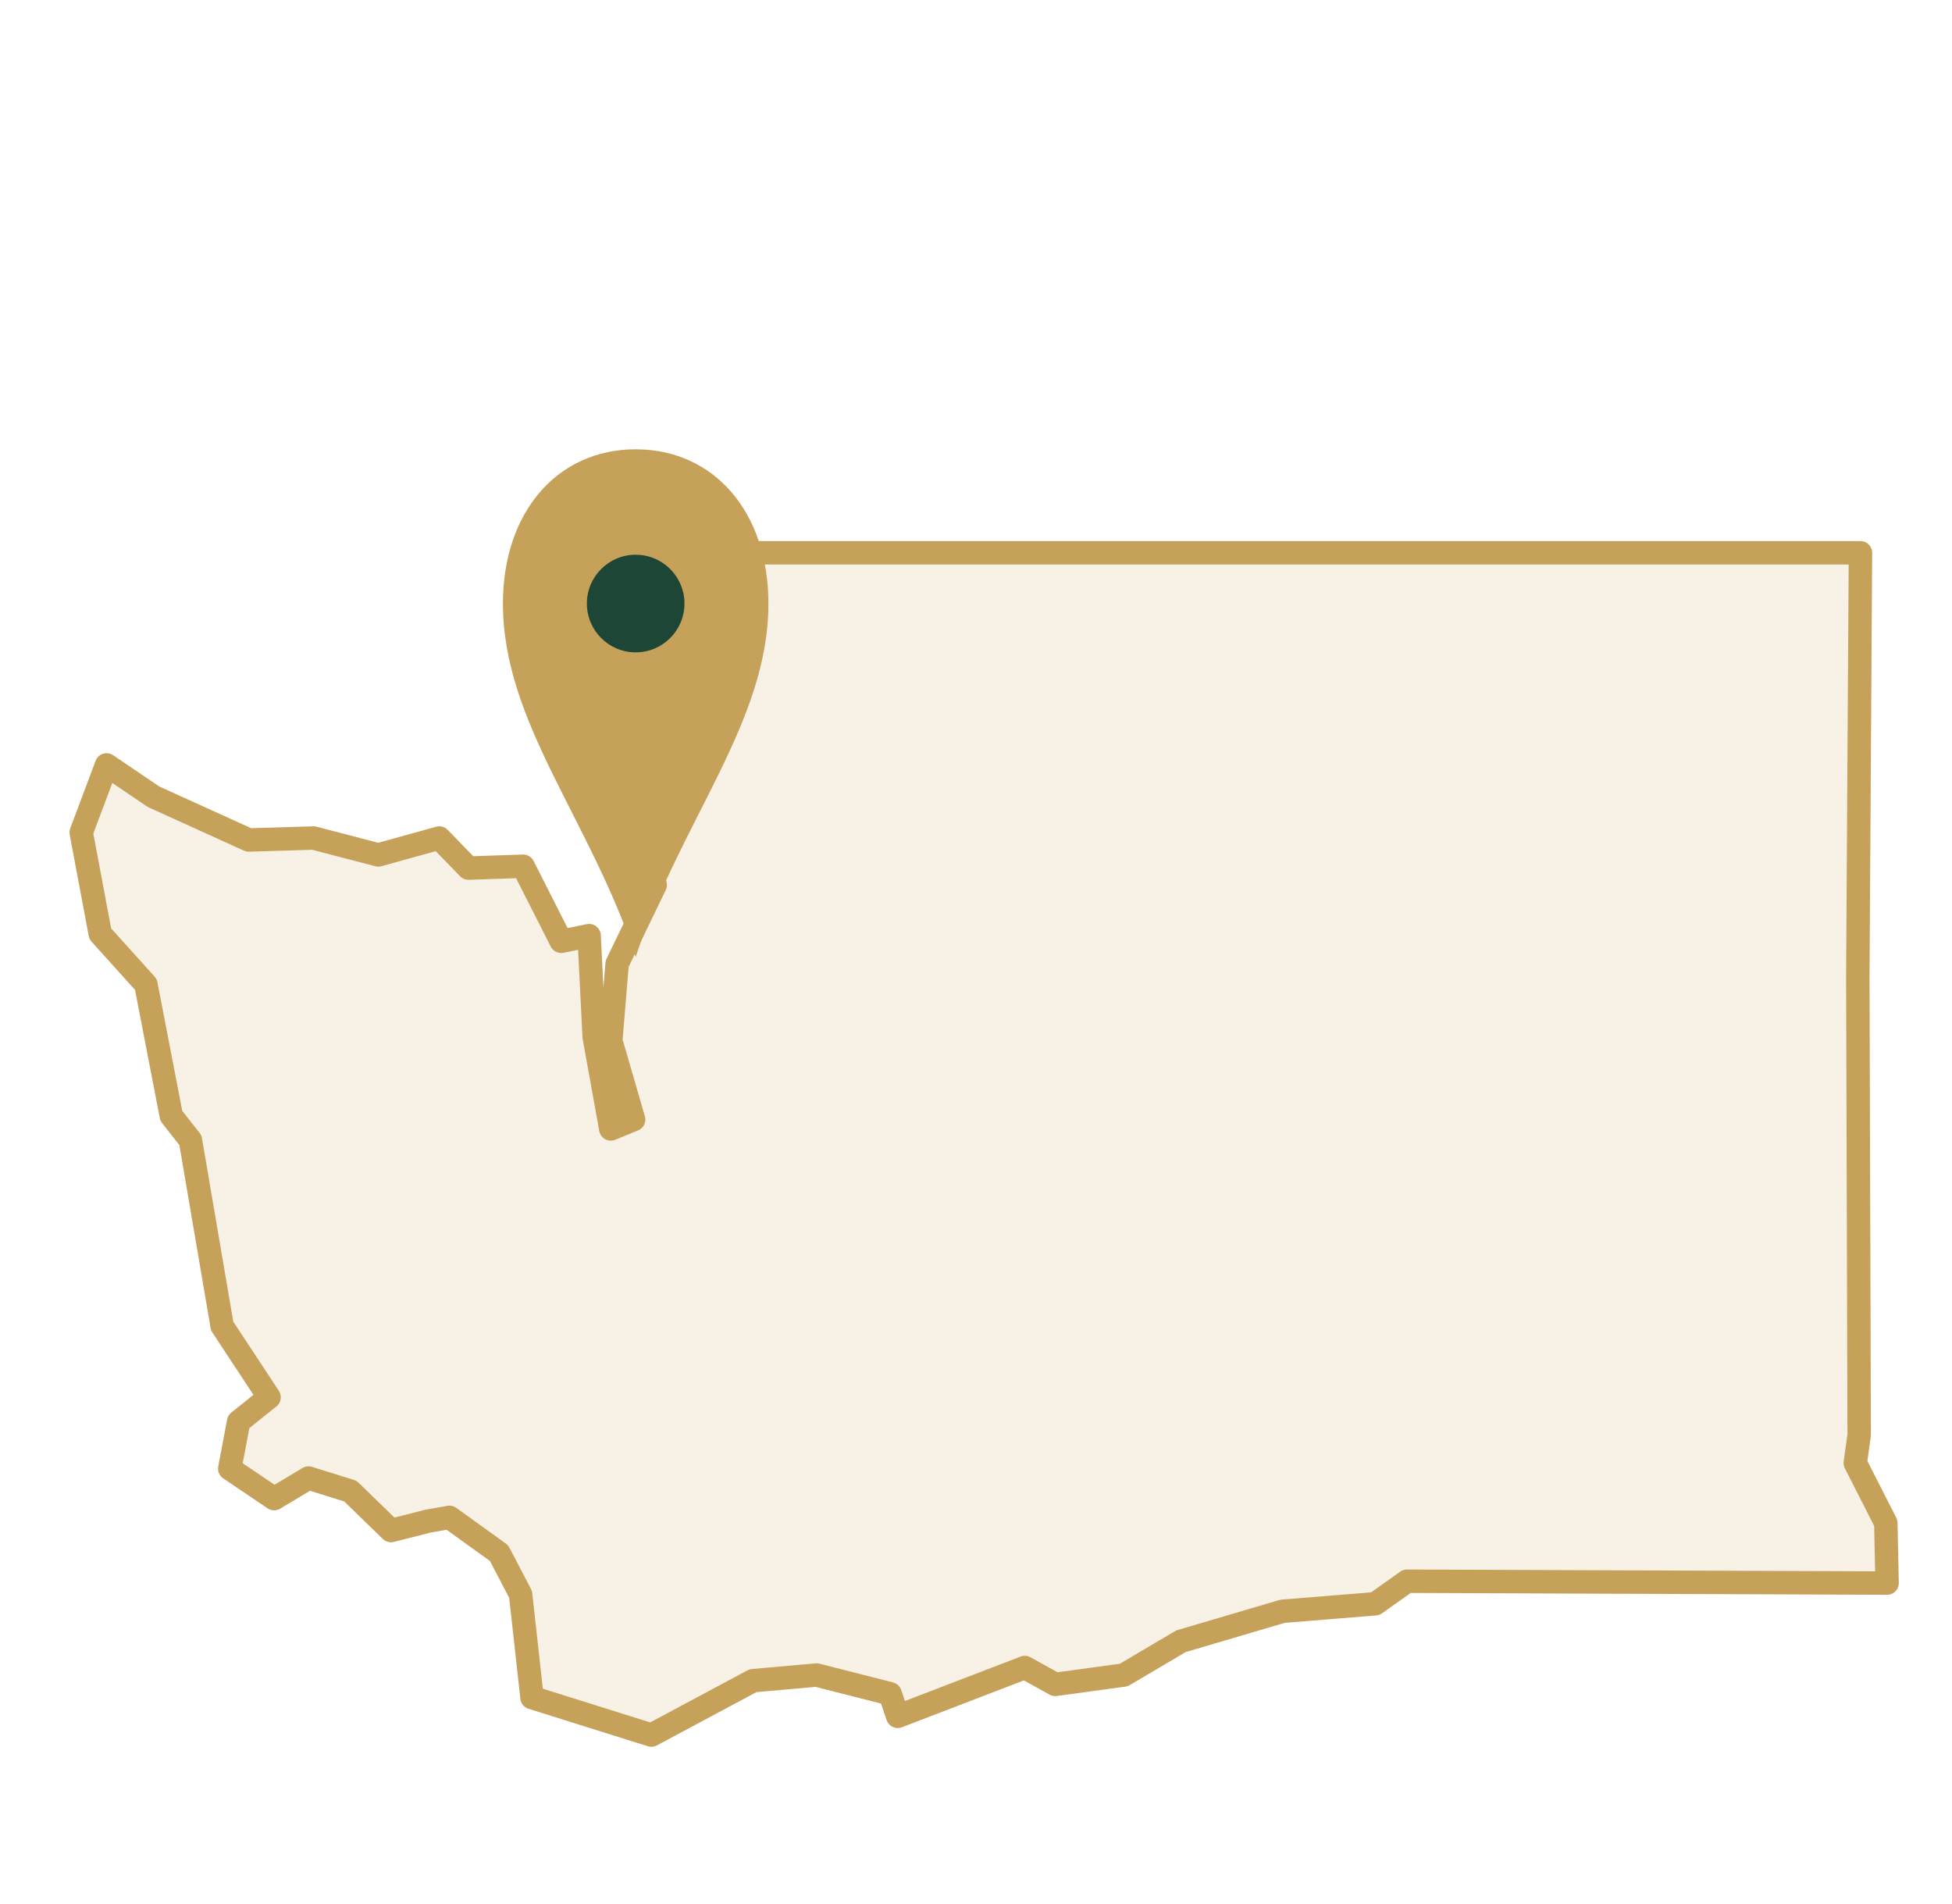
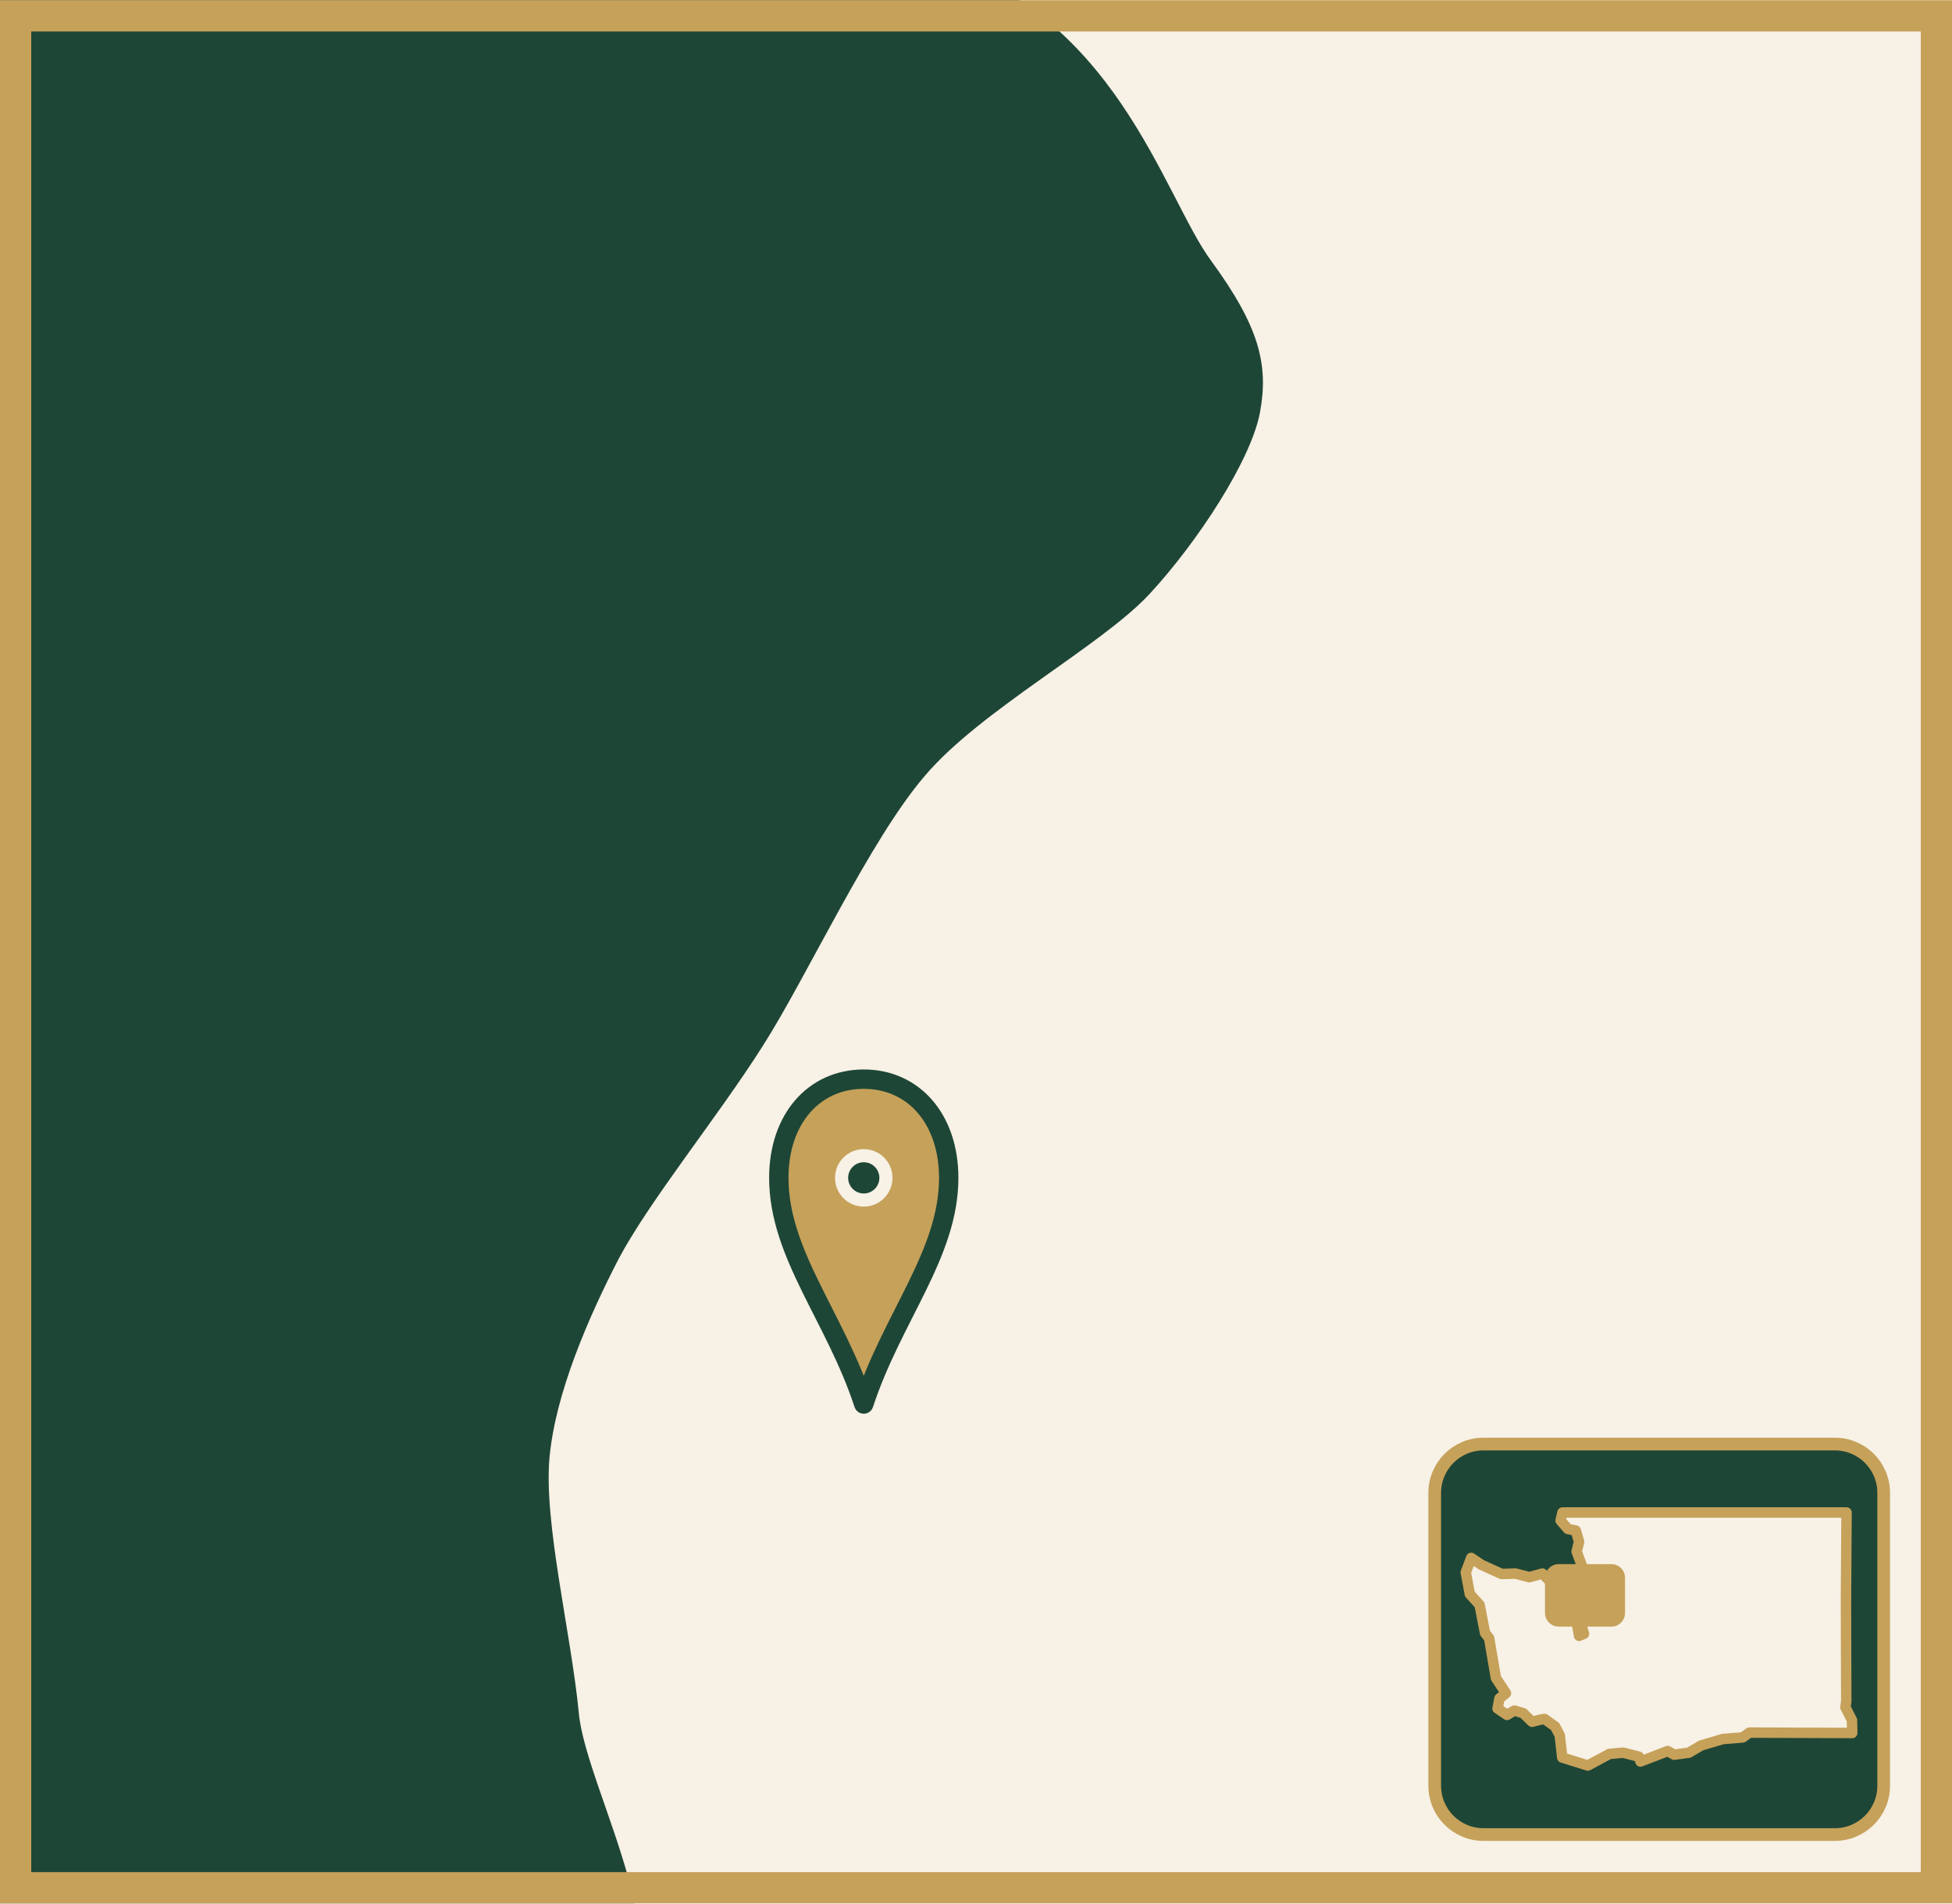
<svg xmlns="http://www.w3.org/2000/svg" viewBox="0 0 200 194.95" width="1200" height="1170">
-   <path fill="#f7f1e6" stroke="#c6a15a" stroke-width="2.4" stroke-linejoin="round" d="M190.62,56.60 190.35,100.05 190.49,146.96 190.09,149.84 193.22,155.99 193.35,162.14 144.16,161.95 140.91,164.26 131.41,165.03 121.00,168.10 115.14,171.56 108.12,172.52 105.00,170.79 91.98,175.79 91.20,173.48 83.66,171.56 77.15,172.14 66.74,177.71 54.51,173.87 53.34,163.30 51.13,159.07 46.05,155.41 43.84,155.80 40.06,156.76 35.90,152.72 31.61,151.38 28.09,153.49 23.54,150.42 24.45,145.61 27.57,143.11 22.76,135.81 19.51,116.77 17.55,114.28 14.95,100.82 10.27,95.63 8.32,85.25 10.92,78.33 15.73,81.59 25.49,86.02 32.13,85.82 38.76,87.55 45.01,85.82 48.00,88.90 53.60,88.71 57.50,96.40 60.36,95.82 60.88,106.20 62.58,115.62 64.92,114.66 62.58,106.59 63.23,98.70 67.13,90.63 64.01,87.36 63.75,81.59 61.40,75.25 62.58,70.64 61.01,65.25 57.24,64.49 53.73,60.45 54.64,56.60Z" />
-   <g transform="translate(65.13 98.0)">
-     <path fill="#c6a15a" d="M0,0 C-4.6,-14 -13.6,-24 -13.6,-36.2 C-13.6,-45.6 -8,-52 0,-52 C8,-52 13.6,-45.6 13.6,-36.2 C13.6,-24 4.6,-14 0,0 Z" />
-     <circle cx="0" cy="-36.2" r="5" fill="#1e4636" />
+   <defs>
+     <clipPath id="card">
+       <rect width="200" height="194.95" />
+     </clipPath>
+   </defs>
+   <g clip-path="url(#card)">
+     <rect width="200" height="194.95" fill="#f7f1e6" />
+     <path fill="#1e4636" d="M94.8,-4.2 C114.2,0.7 119.2,20.1 124.1,26.7 C129.0,33.4 130.0,37.3 129.1,42.2 C128.2,47.1 122.7,55.5 117.8,60.8 C112.9,66.1 100.5,72.7 94.8,79.4 C89.1,86.0 82.6,100.2 78.1,107.2 C73.6,114.3 66.6,122.9 63.4,128.9 C60.3,134.9 56.9,142.7 56.3,149.3 C55.7,156.0 58.5,167.2 59.3,175.4 C60.0,183.5 71.5,202.4 61.4,206.3 C51.2,210.3 -1.5,233.6 -12.0,202.9 C-22.5,172.3 -27.3,21.6 -12.0,-8.0 C3.3,-37.6 75.4,-9.2 94.8,-4.2 Z" />
+     <g transform="translate(147.0 147.9)">
+       <rect width="46.0" height="40.0" rx="5" fill="#1e4636" stroke="#c6a15a" stroke-width="1.3" />
+       <path fill="#f7f1e6" stroke="#c6a15a" stroke-width="5" stroke-linejoin="round" transform="translate(1.4 -5.1) scale(0.214)" d="M190.62,56.60 190.35,100.05 190.49,146.96 190.09,149.84 193.22,155.99 193.35,162.14 144.16,161.95 140.91,164.26 131.41,165.03 121.00,168.10 115.14,171.56 108.12,172.52 105.00,170.79 91.98,175.79 91.20,173.48 83.66,171.56 77.15,172.14 66.74,177.71 54.51,173.87 53.34,163.30 51.13,159.07 46.05,155.41 43.84,155.80 40.06,156.76 35.90,152.72 31.61,151.38 28.09,153.49 23.54,150.42 24.45,145.61 27.57,143.11 22.76,135.81 19.51,116.77 17.55,114.28 14.95,100.82 10.27,95.63 8.32,85.25 10.92,78.33 15.73,81.59 25.49,86.02 32.13,85.82 38.76,87.55 45.01,85.82 48.00,88.90 53.60,88.71 57.50,96.40 60.36,95.82 60.88,106.20 62.58,115.62 64.92,114.66 62.58,106.59 63.23,98.70 67.13,90.63 64.01,87.36 63.75,81.59 61.40,75.25 62.58,70.64 61.01,65.25 57.24,64.49 53.73,60.45 54.64,56.60Z" />
+       <rect x="11.3" y="12.3" width="8.2" height="6.4" rx="1.4" fill="#c6a15a" />
+     </g>
+     <g transform="translate(88.5 143.8) scale(0.64)">
+       <path fill="#c6a15a" stroke="#1e4636" stroke-width="3.1" stroke-linejoin="round" d="M0,0 C-4.6,-14 -13.6,-24 -13.6,-36.2 C-13.6,-45.6 -8,-52 0,-52 C8,-52 13.6,-45.6 13.6,-36.2 C13.6,-24 4.6,-14 0,0 Z" />
+       <circle cx="0" cy="-36.2" r="4.6" fill="#f7f1e6" />
+       <circle cx="0" cy="-36.2" r="2.5" fill="#1e4636" />
+     </g>
  </g>
+   <rect x="1.6" y="1.6" width="196.8" height="191.75" fill="none" stroke="#c6a15a" stroke-width="3.2" />
</svg>
